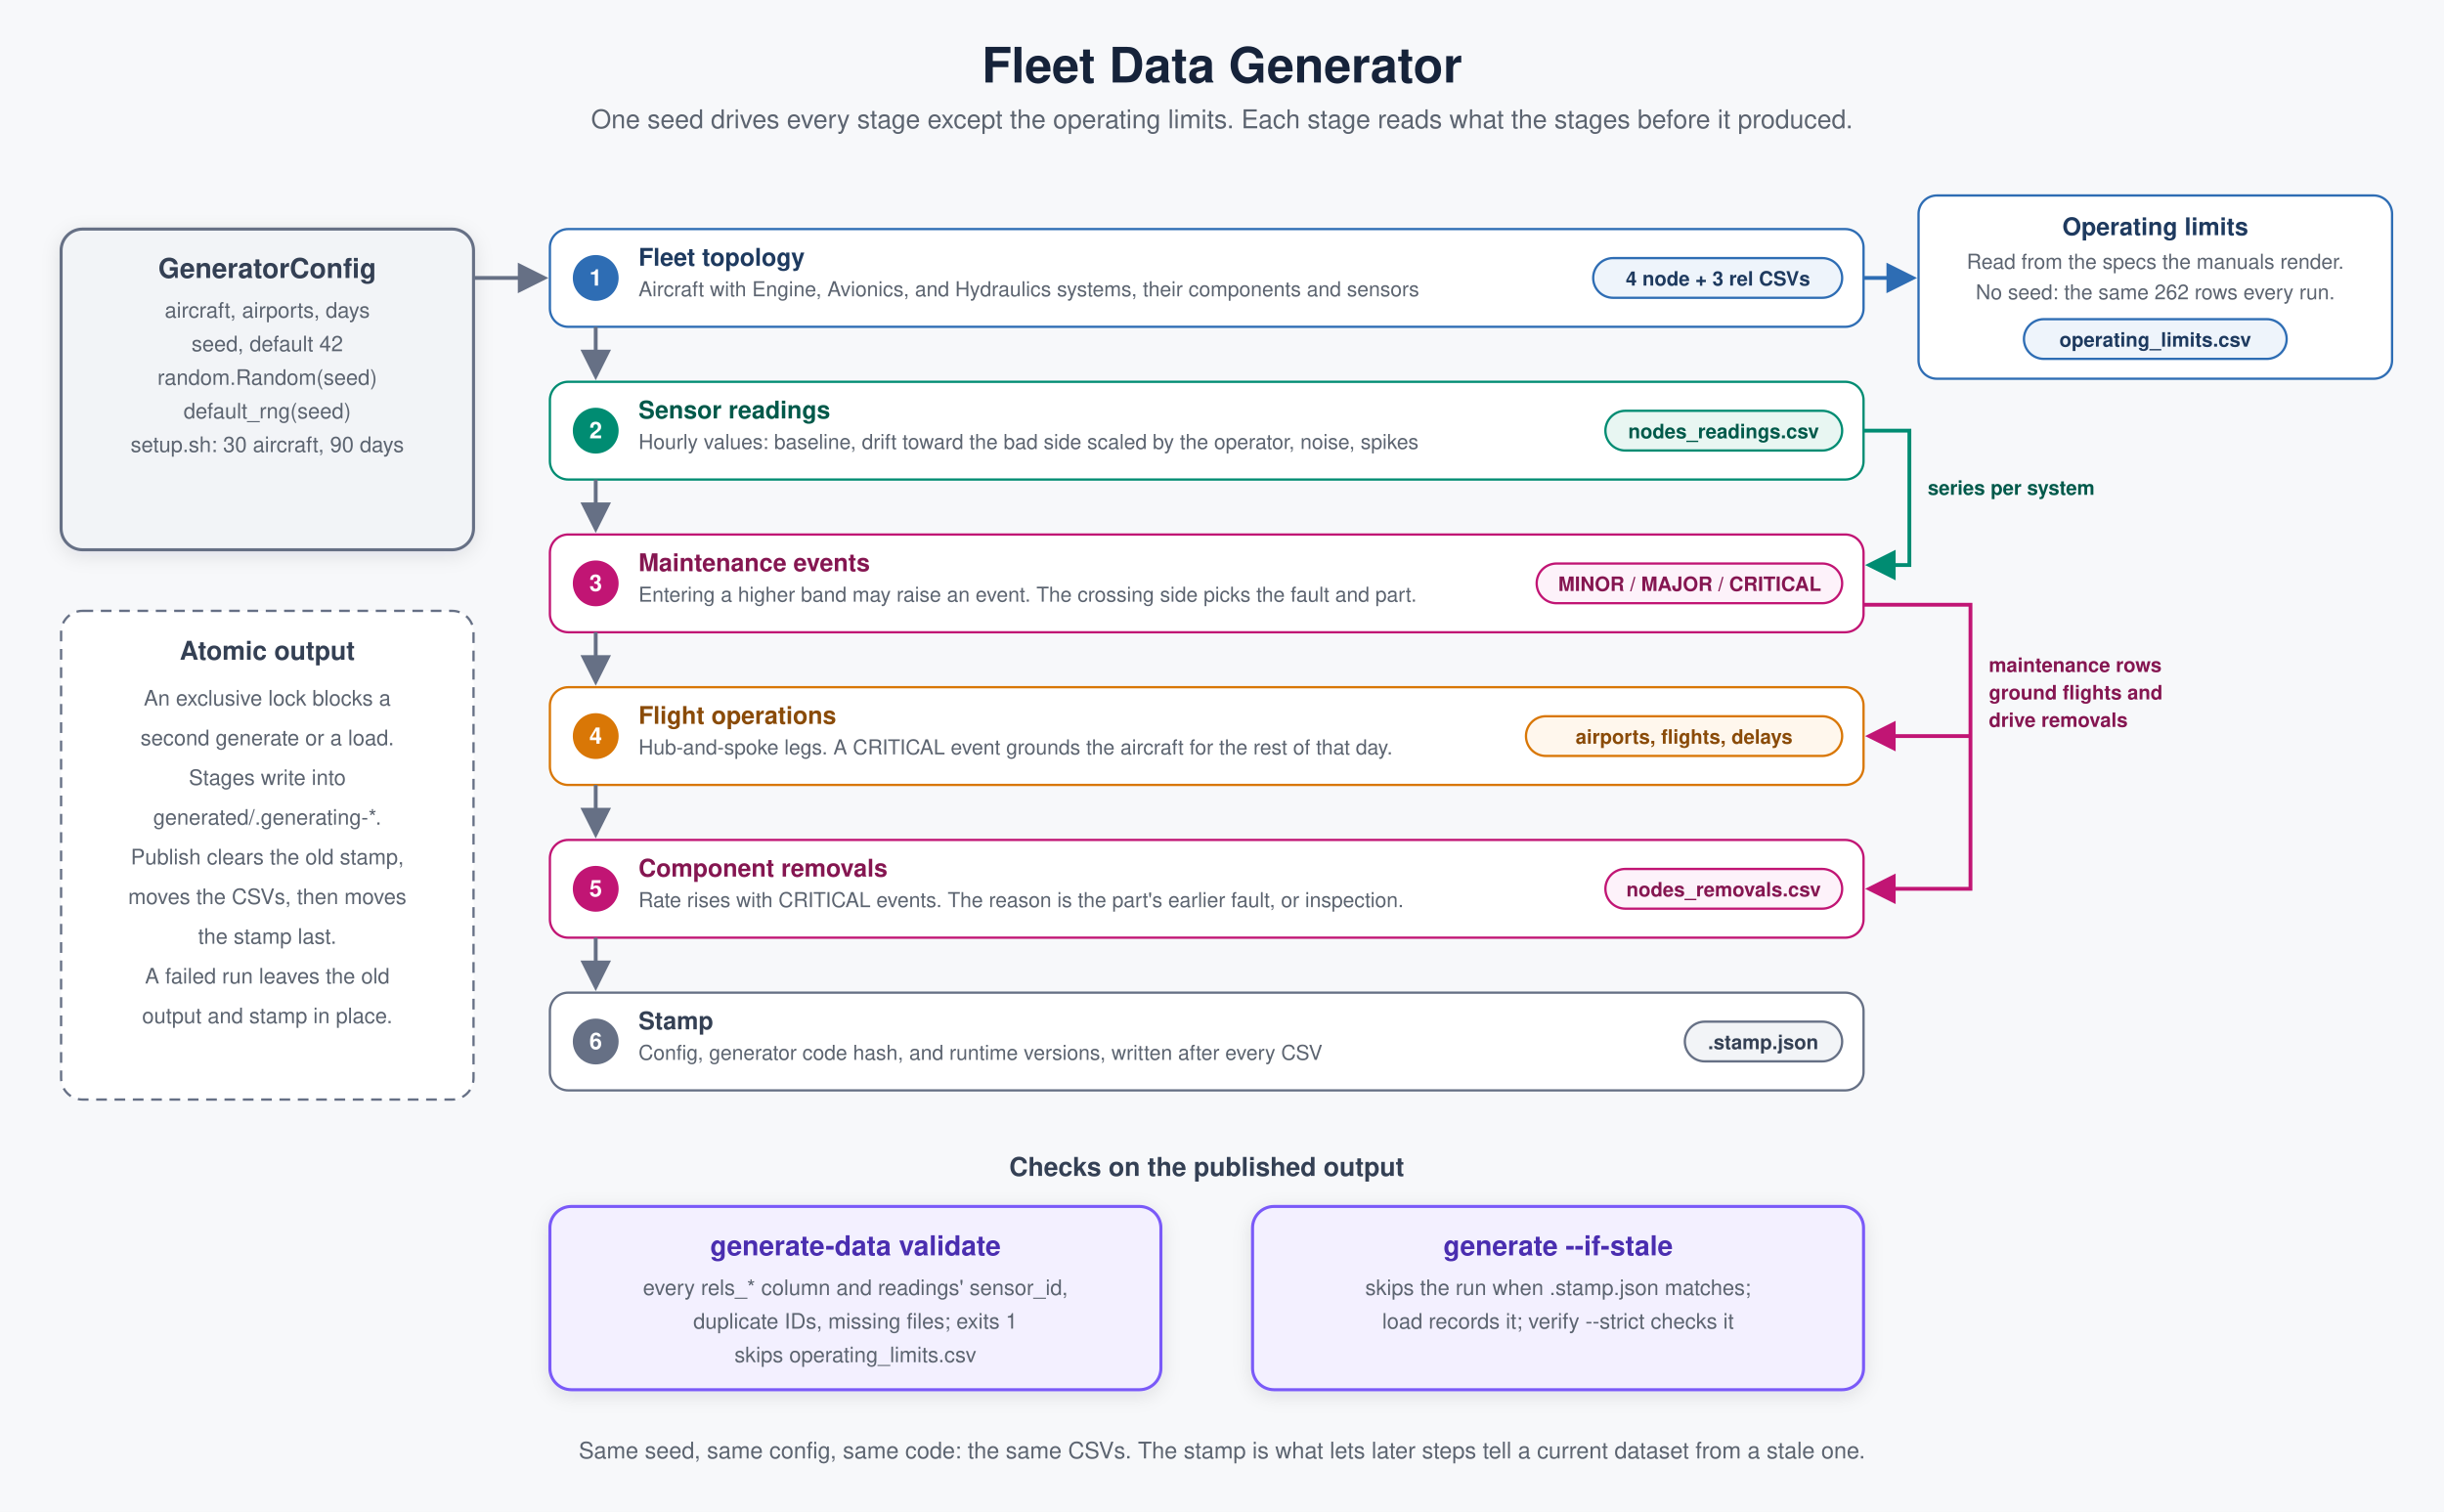
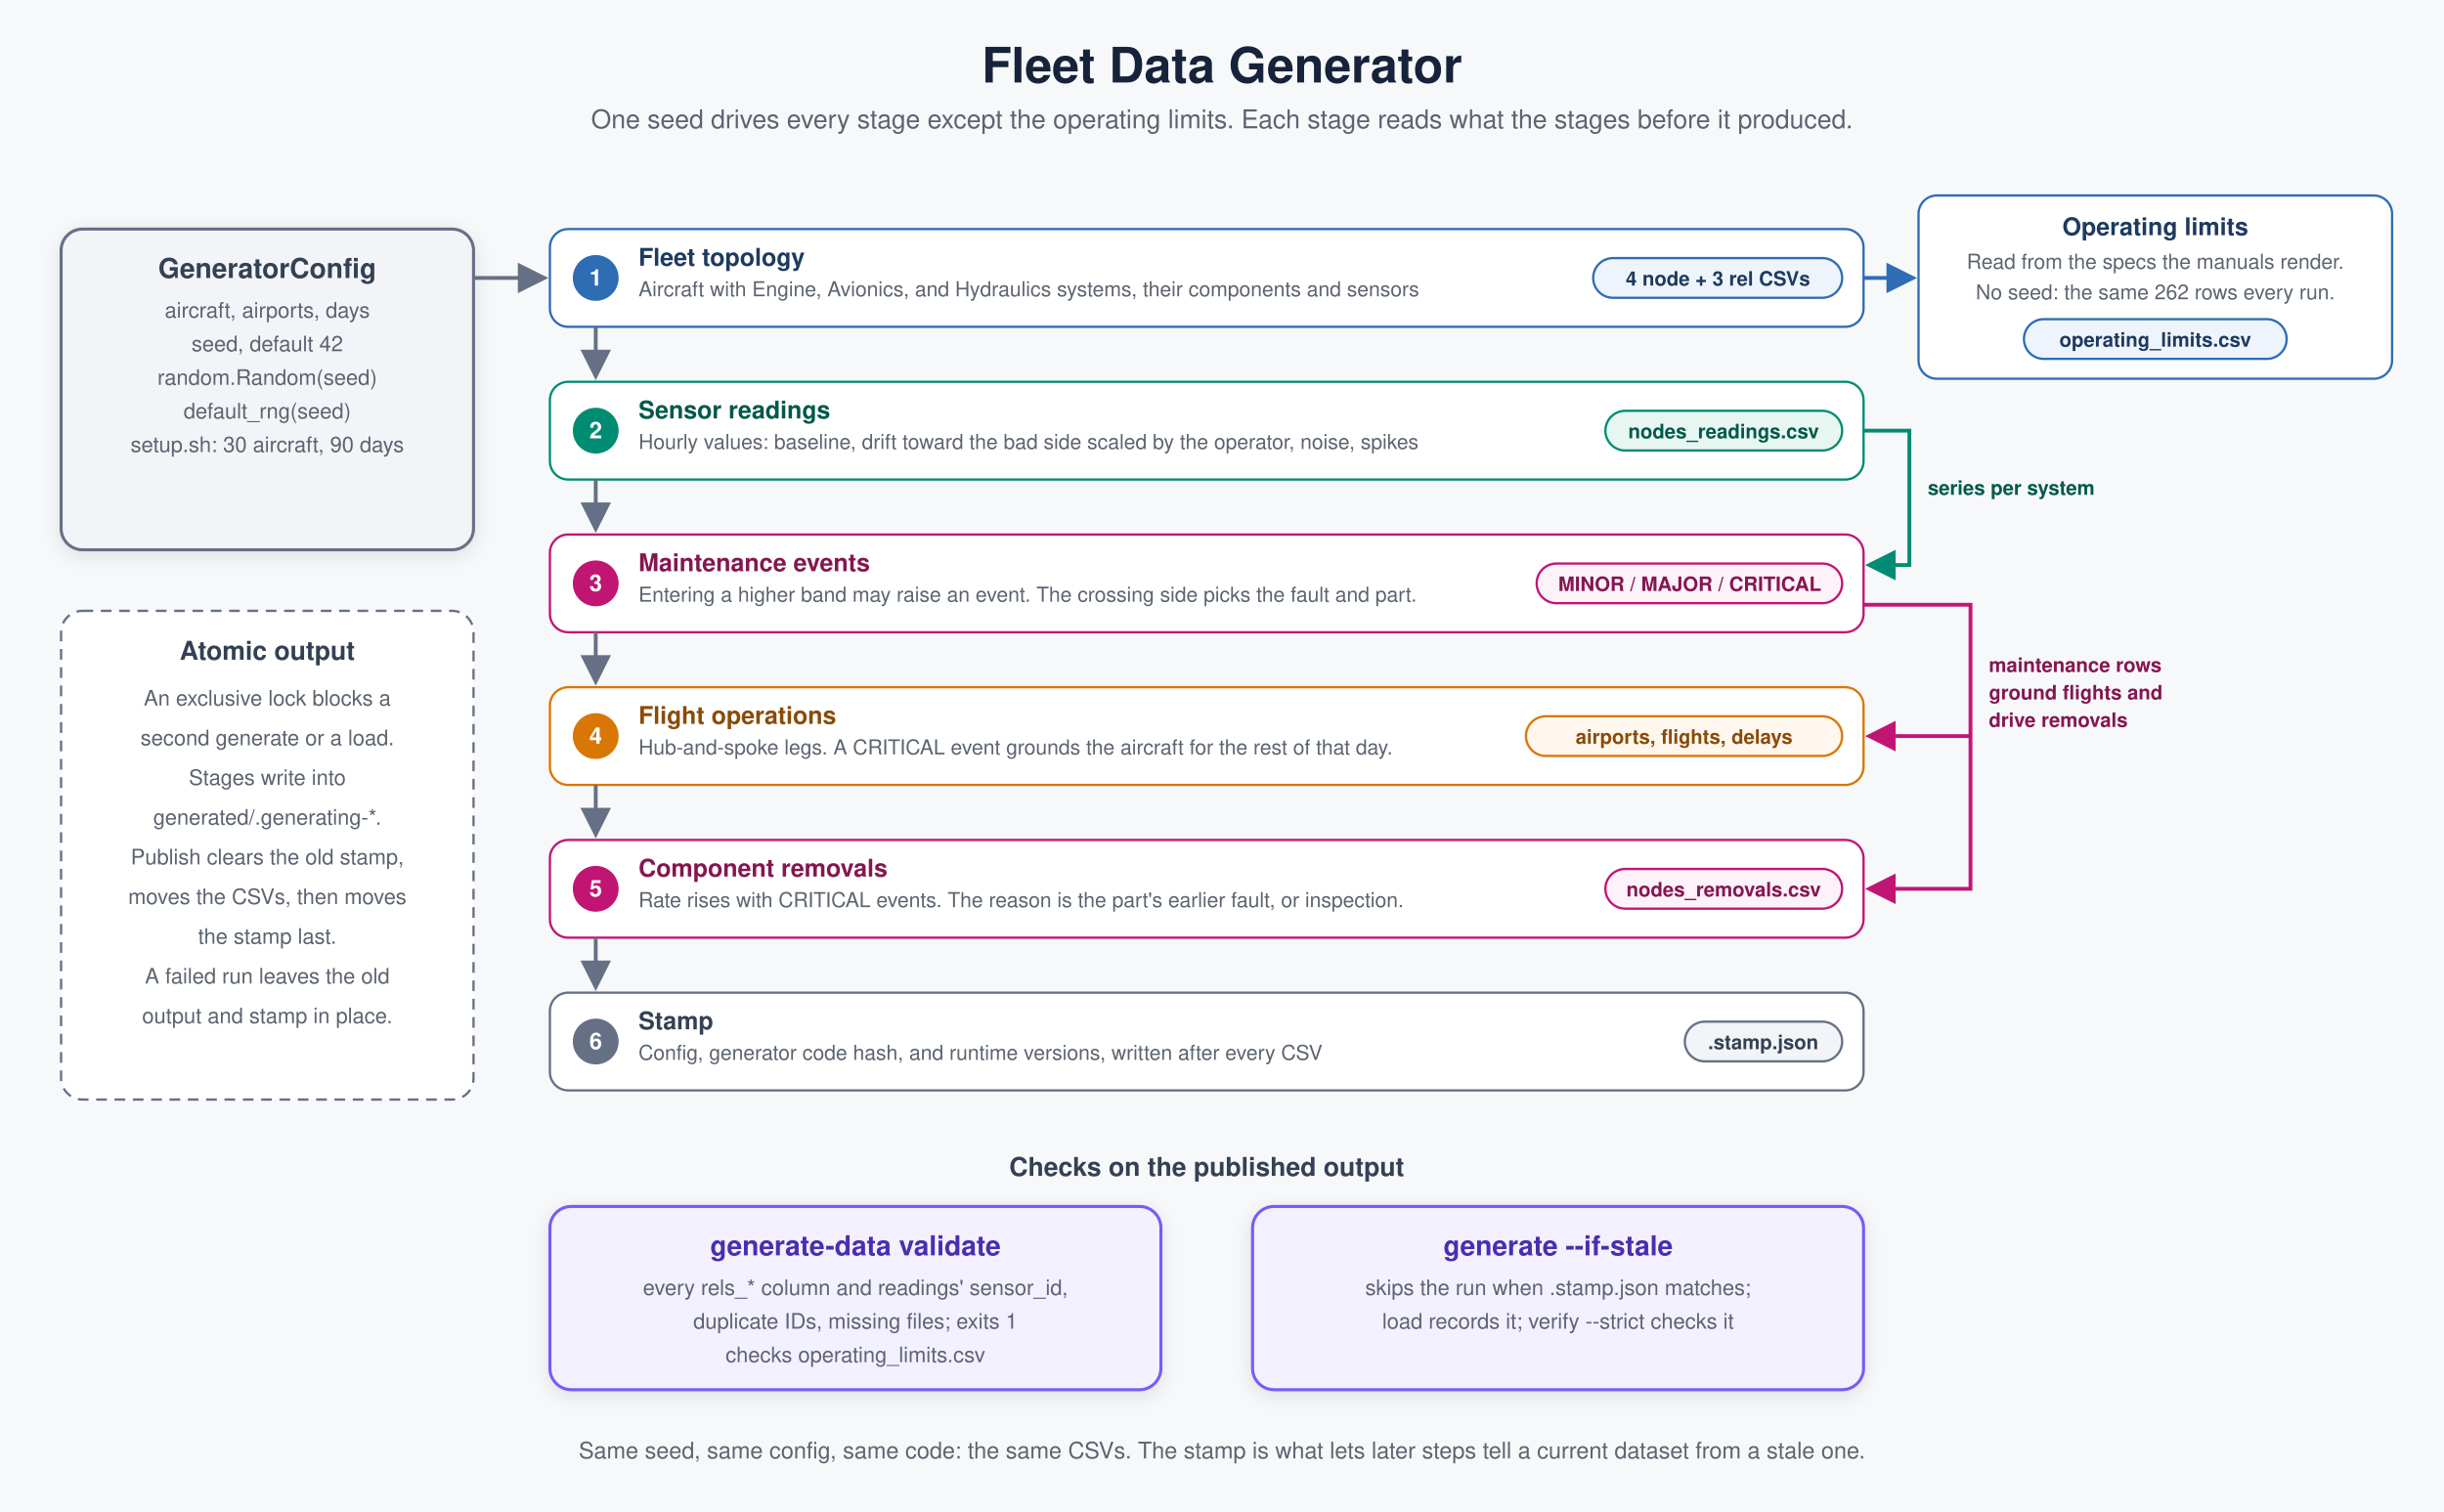
<svg xmlns="http://www.w3.org/2000/svg" width="1600" height="990" viewBox="0 0 1600 990" font-family="'Helvetica Neue', Helvetica, Arial, sans-serif">
  <defs>
    <filter id="shadow" x="-15%" y="-20%" width="130%" height="150%">
      <feDropShadow dx="0" dy="3" stdDeviation="6" flood-color="#101828" flood-opacity="0.10" />
    </filter>
    <marker id="a-blue" viewBox="0 0 10 10" refX="8.5" refY="5" markerWidth="8" markerHeight="8" orient="auto-start-reverse">
      <path d="M0,0 L10,5 L0,10 Z" fill="#2E6DB4" />
    </marker>
    <marker id="a-teal" viewBox="0 0 10 10" refX="8.5" refY="5" markerWidth="8" markerHeight="8" orient="auto-start-reverse">
      <path d="M0,0 L10,5 L0,10 Z" fill="#008C72" />
    </marker>
    <marker id="a-orange" viewBox="0 0 10 10" refX="8.5" refY="5" markerWidth="8" markerHeight="8" orient="auto-start-reverse">
      <path d="M0,0 L10,5 L0,10 Z" fill="#D97706" />
    </marker>
    <marker id="a-purple" viewBox="0 0 10 10" refX="8.5" refY="5" markerWidth="8" markerHeight="8" orient="auto-start-reverse">
      <path d="M0,0 L10,5 L0,10 Z" fill="#7A5AF8" />
    </marker>
    <marker id="a-pink" viewBox="0 0 10 10" refX="8.5" refY="5" markerWidth="8" markerHeight="8" orient="auto-start-reverse">
      <path d="M0,0 L10,5 L0,10 Z" fill="#C11574" />
    </marker>
    <marker id="a-slate" viewBox="0 0 10 10" refX="8.5" refY="5" markerWidth="8" markerHeight="8" orient="auto-start-reverse">
      <path d="M0,0 L10,5 L0,10 Z" fill="#667085" />
    </marker>
  </defs>
  <rect width="1600" height="990" fill="#F7F8FA" />
  <text x="800" y="54" text-anchor="middle" font-size="32" font-weight="700" fill="#16233A">Fleet Data Generator</text>
  <text x="800" y="84" text-anchor="middle" font-size="17" fill="#5C6470">One seed drives every stage except the operating limits. Each stage reads what the stages before it produced.</text>
  <rect x="40" y="150" width="270" height="210" rx="14" fill="#F2F4F7" stroke="#667085" stroke-width="2" filter="url(#shadow)" />
  <text x="175.0" y="182" font-size="18" font-weight="700" fill="#344054" text-anchor="middle">GeneratorConfig</text>
  <text x="175.0" y="208" font-size="14" font-weight="400" fill="#5C6470" text-anchor="middle">aircraft, airports, days</text>
  <text x="175.0" y="230" font-size="14" font-weight="400" fill="#5C6470" text-anchor="middle">seed, default 42</text>
  <text x="175.0" y="252" font-size="14" font-weight="400" fill="#5C6470" text-anchor="middle">random.Random(seed)</text>
  <text x="175.0" y="274" font-size="14" font-weight="400" fill="#5C6470" text-anchor="middle">default_rng(seed)</text>
  <text x="175.0" y="296" font-size="14" font-weight="400" fill="#5C6470" text-anchor="middle">setup.sh: 30 aircraft, 90 days</text>
  <path d="M310,182 H356" fill="none" stroke="#667085" stroke-width="2.5" marker-end="url(#a-slate)" />
  <rect x="360" y="150" width="860" height="64" rx="12" fill="#FFFFFF" stroke="#2E6DB4" stroke-width="1.5" />
  <circle cx="390" cy="182.0" r="15" fill="#2E6DB4" />
  <text x="390" y="187.0" font-size="15" font-weight="700" fill="#FFFFFF" text-anchor="middle">1</text>
  <text x="418" y="174" font-size="16" font-weight="700" fill="#1E3A5F" text-anchor="start">Fleet topology</text>
  <text x="418" y="194" font-size="13.5" font-weight="400" fill="#5C6470" text-anchor="start">Aircraft with Engine, Avionics, and Hydraulics systems, their components and sensors</text>
  <rect x="1043" y="169.0" width="163" height="26" rx="13" fill="#EEF4FB" stroke="#2E6DB4" stroke-width="1.5" />
  <text x="1124.7" y="187.0" font-size="13" font-weight="600" fill="#1E3A5F" text-anchor="middle">4 node + 3 rel CSVs</text>
  <path d="M1220,182 H1252" fill="none" stroke="#2E6DB4" stroke-width="2.5" marker-end="url(#a-blue)" />
  <rect x="1256" y="128" width="310" height="120" rx="12" fill="#FFFFFF" stroke="#2E6DB4" stroke-width="1.5" />
  <text x="1411" y="154" font-size="16" font-weight="700" fill="#1E3A5F" text-anchor="middle">Operating limits</text>
  <text x="1411" y="176" font-size="13.5" font-weight="400" fill="#5C6470" text-anchor="middle">Read from the specs the manuals render.</text>
  <text x="1411" y="196" font-size="13.5" font-weight="400" fill="#5C6470" text-anchor="middle">No seed: the same 262 rows every run.</text>
  <rect x="1325" y="209" width="172" height="26" rx="13" fill="#EEF4FB" stroke="#2E6DB4" stroke-width="1.5" />
  <text x="1411" y="227" font-size="13" font-weight="600" fill="#1E3A5F" text-anchor="middle">operating_limits.csv</text>
  <rect x="360" y="250" width="860" height="64" rx="12" fill="#FFFFFF" stroke="#008C72" stroke-width="1.5" />
  <circle cx="390" cy="282.0" r="15" fill="#008C72" />
  <text x="390" y="287.0" font-size="15" font-weight="700" fill="#FFFFFF" text-anchor="middle">2</text>
  <text x="418" y="274" font-size="16" font-weight="700" fill="#00594A" text-anchor="start">Sensor readings</text>
  <text x="418" y="294" font-size="13.5" font-weight="400" fill="#5C6470" text-anchor="start">Hourly values: baseline, drift toward the bad side scaled by the operator, noise, spikes</text>
  <rect x="1051" y="269.0" width="155" height="26" rx="13" fill="#E8F6F2" stroke="#008C72" stroke-width="1.5" />
  <text x="1128.4" y="287.0" font-size="13" font-weight="600" fill="#00594A" text-anchor="middle">nodes_readings.csv</text>
  <path d="M390,214 V246" fill="none" stroke="#667085" stroke-width="2.5" marker-end="url(#a-slate)" />
  <rect x="360" y="350" width="860" height="64" rx="12" fill="#FFFFFF" stroke="#C11574" stroke-width="1.5" />
  <circle cx="390" cy="382.0" r="15" fill="#C11574" />
  <text x="390" y="387.0" font-size="15" font-weight="700" fill="#FFFFFF" text-anchor="middle">3</text>
  <text x="418" y="374" font-size="16" font-weight="700" fill="#851651" text-anchor="start">Maintenance events</text>
  <text x="418" y="394" font-size="13.5" font-weight="400" fill="#5C6470" text-anchor="start">Entering a higher band may raise an event. The crossing side picks the fault and part.</text>
  <rect x="1006" y="369.0" width="200" height="26" rx="13" fill="#FDF2FA" stroke="#C11574" stroke-width="1.5" />
  <text x="1106.2" y="387.0" font-size="13" font-weight="600" fill="#851651" text-anchor="middle">MINOR / MAJOR / CRITICAL</text>
  <path d="M390,314 V346" fill="none" stroke="#667085" stroke-width="2.5" marker-end="url(#a-slate)" />
  <rect x="360" y="450" width="860" height="64" rx="12" fill="#FFFFFF" stroke="#D97706" stroke-width="1.5" />
  <circle cx="390" cy="482.0" r="15" fill="#D97706" />
  <text x="390" y="487.0" font-size="15" font-weight="700" fill="#FFFFFF" text-anchor="middle">4</text>
  <text x="418" y="474" font-size="16" font-weight="700" fill="#8A4B08" text-anchor="start">Flight operations</text>
  <text x="418" y="494" font-size="13.5" font-weight="400" fill="#5C6470" text-anchor="start">Hub-and-spoke legs. A CRITICAL event grounds the aircraft for the rest of that day.</text>
  <rect x="999" y="469.0" width="207" height="26" rx="13" fill="#FFF7ED" stroke="#D97706" stroke-width="1.5" />
  <text x="1102.5" y="487.0" font-size="13" font-weight="600" fill="#8A4B08" text-anchor="middle">airports, flights, delays</text>
  <path d="M390,414 V446" fill="none" stroke="#667085" stroke-width="2.5" marker-end="url(#a-slate)" />
  <rect x="360" y="550" width="860" height="64" rx="12" fill="#FFFFFF" stroke="#C11574" stroke-width="1.5" />
  <circle cx="390" cy="582.0" r="15" fill="#C11574" />
  <text x="390" y="587.0" font-size="15" font-weight="700" fill="#FFFFFF" text-anchor="middle">5</text>
  <text x="418" y="574" font-size="16" font-weight="700" fill="#851651" text-anchor="start">Component removals</text>
  <text x="418" y="594" font-size="13.5" font-weight="400" fill="#5C6470" text-anchor="start">Rate rises with CRITICAL events. The reason is the part's earlier fault, or inspection.</text>
  <rect x="1051" y="569.0" width="155" height="26" rx="13" fill="#FDF2FA" stroke="#C11574" stroke-width="1.5" />
  <text x="1128.4" y="587.0" font-size="13" font-weight="600" fill="#851651" text-anchor="middle">nodes_removals.csv</text>
  <path d="M390,514 V546" fill="none" stroke="#667085" stroke-width="2.5" marker-end="url(#a-slate)" />
  <rect x="360" y="650" width="860" height="64" rx="12" fill="#FFFFFF" stroke="#667085" stroke-width="1.5" />
  <circle cx="390" cy="682.0" r="15" fill="#667085" />
  <text x="390" y="687.0" font-size="15" font-weight="700" fill="#FFFFFF" text-anchor="middle">6</text>
  <text x="418" y="674" font-size="16" font-weight="700" fill="#344054" text-anchor="start">Stamp</text>
  <text x="418" y="694" font-size="13.5" font-weight="400" fill="#5C6470" text-anchor="start">Config, generator code hash, and runtime versions, written after every CSV</text>
  <rect x="1103" y="669.0" width="103" height="26" rx="13" fill="#F2F4F7" stroke="#667085" stroke-width="1.5" />
  <text x="1154.3" y="687.0" font-size="13" font-weight="600" fill="#344054" text-anchor="middle">.stamp.json</text>
  <path d="M390,614 V646" fill="none" stroke="#667085" stroke-width="2.5" marker-end="url(#a-slate)" />
  <path d="M1220,282 H1250 V370 H1224" fill="none" stroke="#008C72" stroke-width="2.5" marker-end="url(#a-teal)" />
  <text x="1262" y="324" font-size="13" font-weight="600" fill="#00594A" text-anchor="start">series per system</text>
  <path d="M1220,396 H1290 V582 H1224" fill="none" stroke="#C11574" stroke-width="2.5" marker-end="url(#a-pink)" />
  <path d="M1290,482 H1224" fill="none" stroke="#C11574" stroke-width="2.5" marker-end="url(#a-pink)" />
  <text x="1302" y="440" font-size="13" font-weight="600" fill="#851651" text-anchor="start">maintenance rows</text>
  <text x="1302" y="458" font-size="13" font-weight="600" fill="#851651" text-anchor="start">ground flights and</text>
  <text x="1302" y="476" font-size="13" font-weight="600" fill="#851651" text-anchor="start">drive removals</text>
  <rect x="40" y="400" width="270" height="320" rx="14" fill="#FFFFFF" stroke="#667085" stroke-width="1.5" stroke-dasharray="7 5" />
  <text x="175" y="432" font-size="17" font-weight="700" fill="#344054" text-anchor="middle">Atomic output</text>
  <text x="175" y="462" font-size="14" font-weight="400" fill="#5C6470" text-anchor="middle">An exclusive lock blocks a</text>
  <text x="175" y="488" font-size="14" font-weight="400" fill="#5C6470" text-anchor="middle">second generate or a load.</text>
  <text x="175" y="514" font-size="14" font-weight="400" fill="#5C6470" text-anchor="middle">Stages write into</text>
  <text x="175" y="540" font-size="14" font-weight="400" fill="#5C6470" text-anchor="middle">generated/.generating-*.</text>
  <text x="175" y="566" font-size="14" font-weight="400" fill="#5C6470" text-anchor="middle">Publish clears the old stamp,</text>
  <text x="175" y="592" font-size="14" font-weight="400" fill="#5C6470" text-anchor="middle">moves the CSVs, then moves</text>
  <text x="175" y="618" font-size="14" font-weight="400" fill="#5C6470" text-anchor="middle">the stamp last.</text>
  <text x="175" y="644" font-size="14" font-weight="400" fill="#5C6470" text-anchor="middle">A failed run leaves the old</text>
  <text x="175" y="670" font-size="14" font-weight="400" fill="#5C6470" text-anchor="middle">output and stamp in place.</text>
  <text x="790" y="770" font-size="17" font-weight="700" fill="#344054" text-anchor="middle">Checks on the published output</text>
  <rect x="360" y="790" width="400" height="120" rx="14" fill="#F3F0FF" stroke="#7A5AF8" stroke-width="2" filter="url(#shadow)" />
  <text x="560.0" y="822" font-size="18" font-weight="700" fill="#4A2EB0" text-anchor="middle">generate-data validate</text>
  <text x="560.0" y="848" font-size="14" font-weight="400" fill="#5C6470" text-anchor="middle">every rels_* column and readings' sensor_id,</text>
  <text x="560.0" y="870" font-size="14" font-weight="400" fill="#5C6470" text-anchor="middle">duplicate IDs, missing files; exits 1</text>
-   <text x="560.0" y="892" font-size="14" font-weight="400" fill="#5C6470" text-anchor="middle">skips operating_limits.csv</text>
+   <text x="560.0" y="892" font-size="14" font-weight="400" fill="#5C6470" text-anchor="middle">checks operating_limits.csv</text>
  <rect x="820" y="790" width="400" height="120" rx="14" fill="#F3F0FF" stroke="#7A5AF8" stroke-width="2" filter="url(#shadow)" />
  <text x="1020.0" y="822" font-size="18" font-weight="700" fill="#4A2EB0" text-anchor="middle">generate --if-stale</text>
  <text x="1020.0" y="848" font-size="14" font-weight="400" fill="#5C6470" text-anchor="middle">skips the run when .stamp.json matches;</text>
  <text x="1020.0" y="870" font-size="14" font-weight="400" fill="#5C6470" text-anchor="middle">load records it; verify --strict checks it</text>
  <text x="800" y="955" font-size="15" font-weight="400" fill="#5C6470" text-anchor="middle">Same seed, same config, same code: the same CSVs. The stamp is what lets later steps tell a current dataset from a stale one.</text>
</svg>
